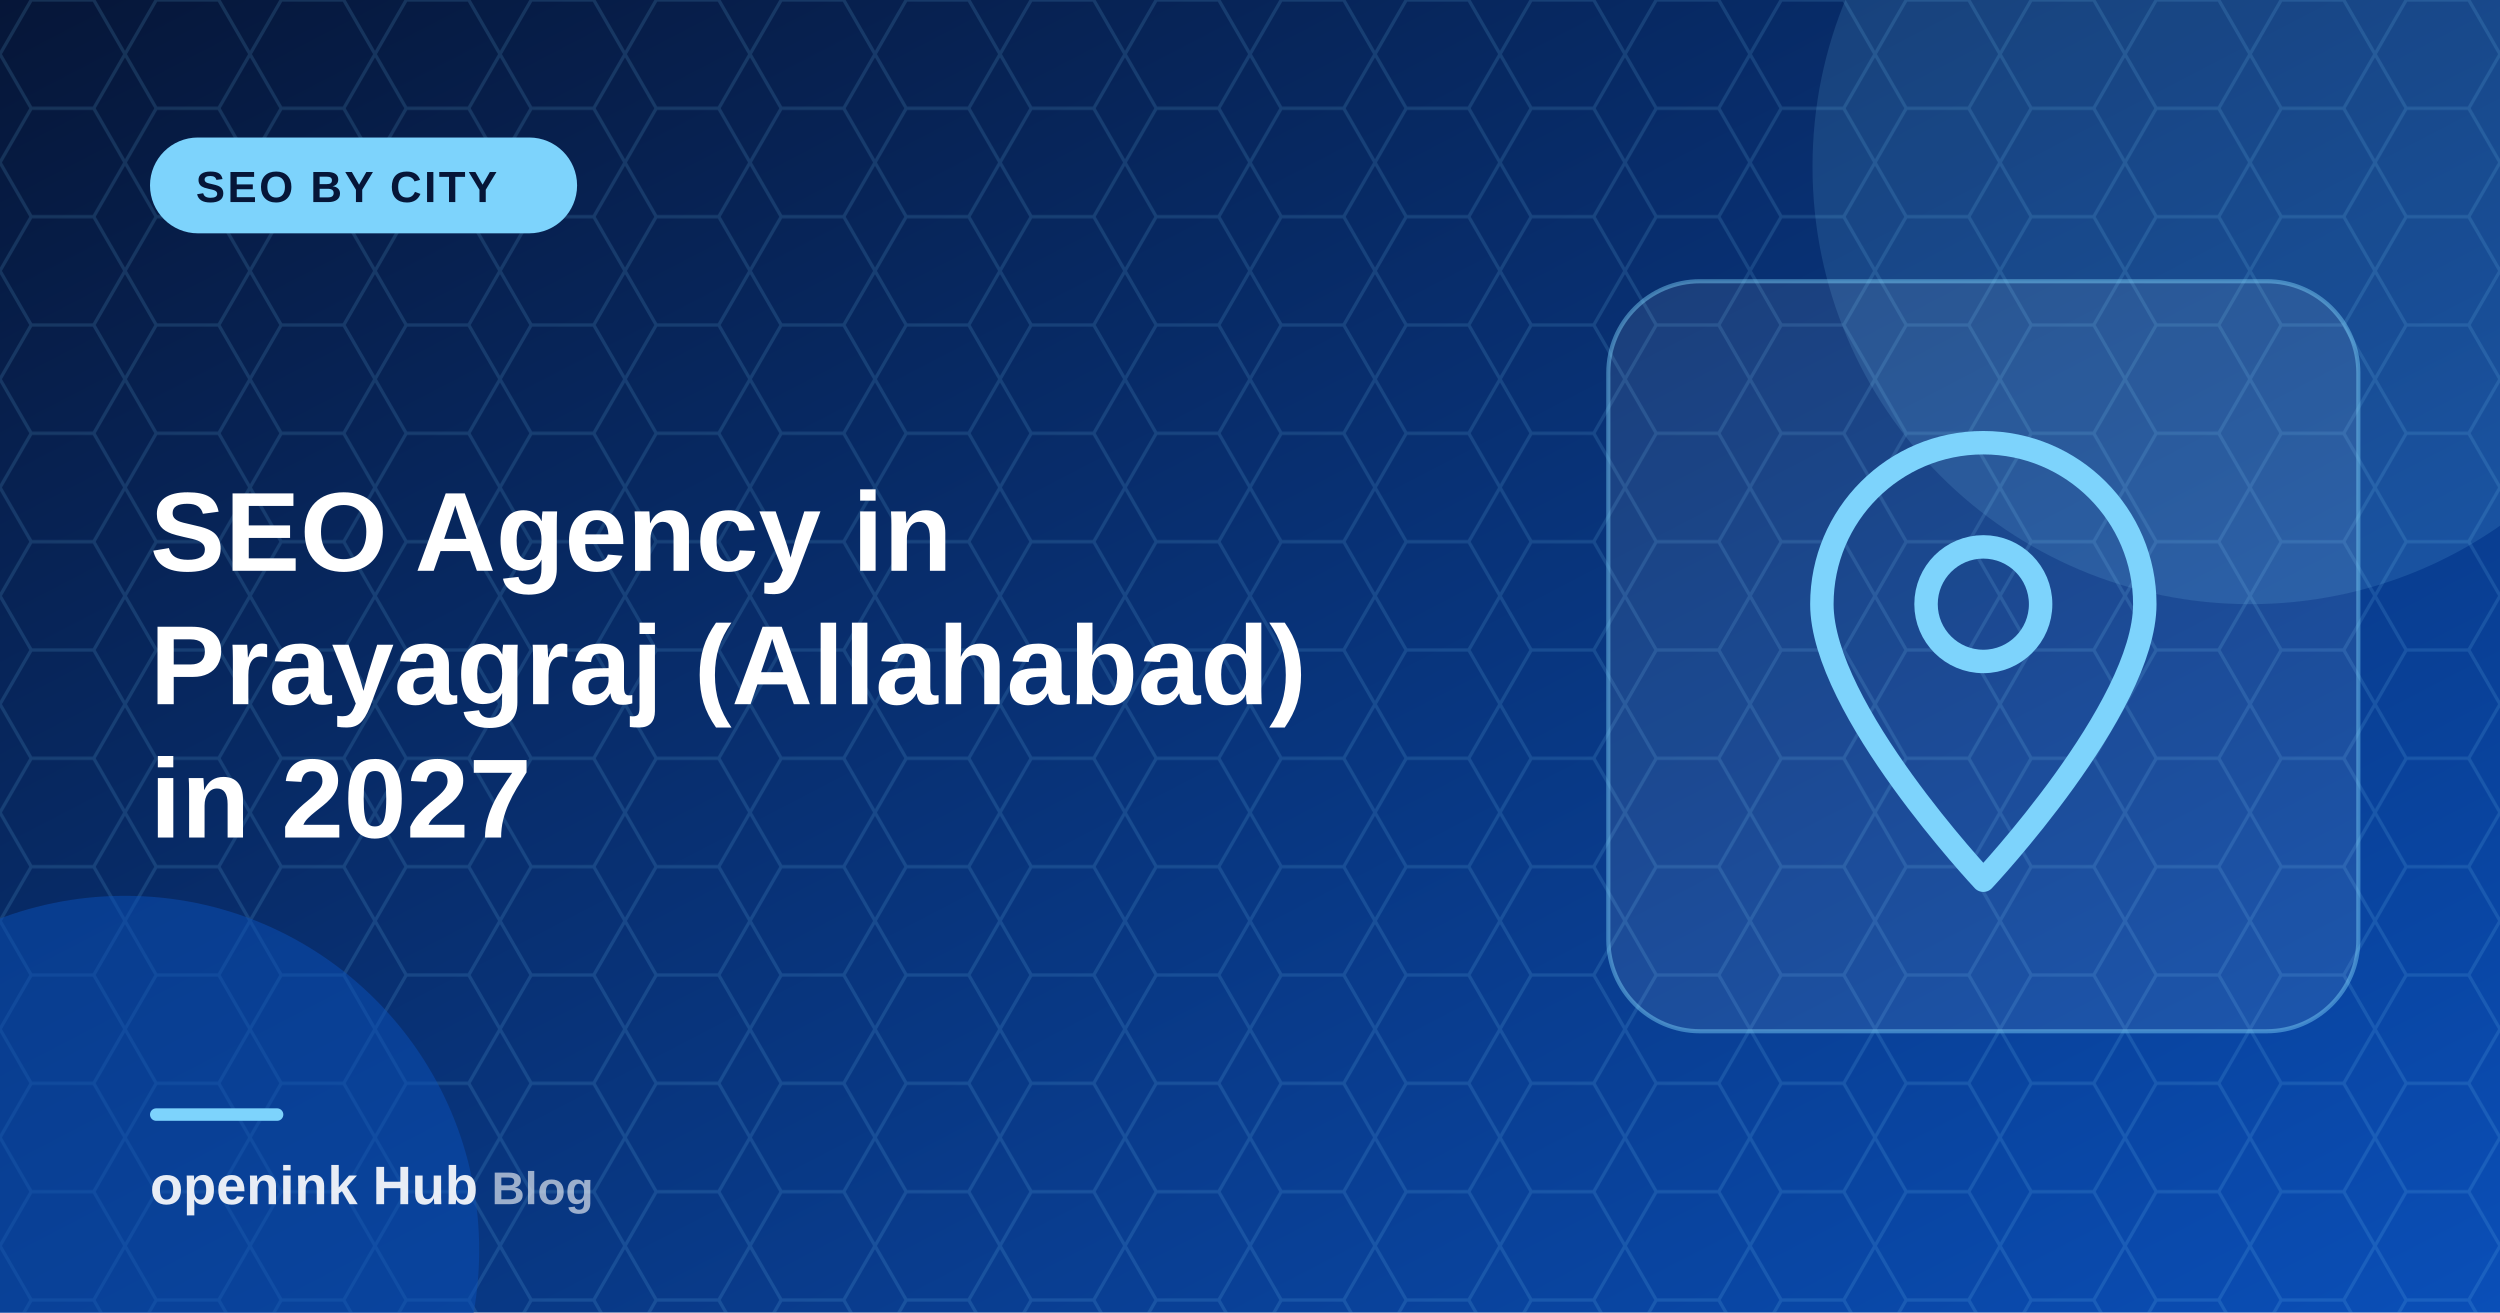
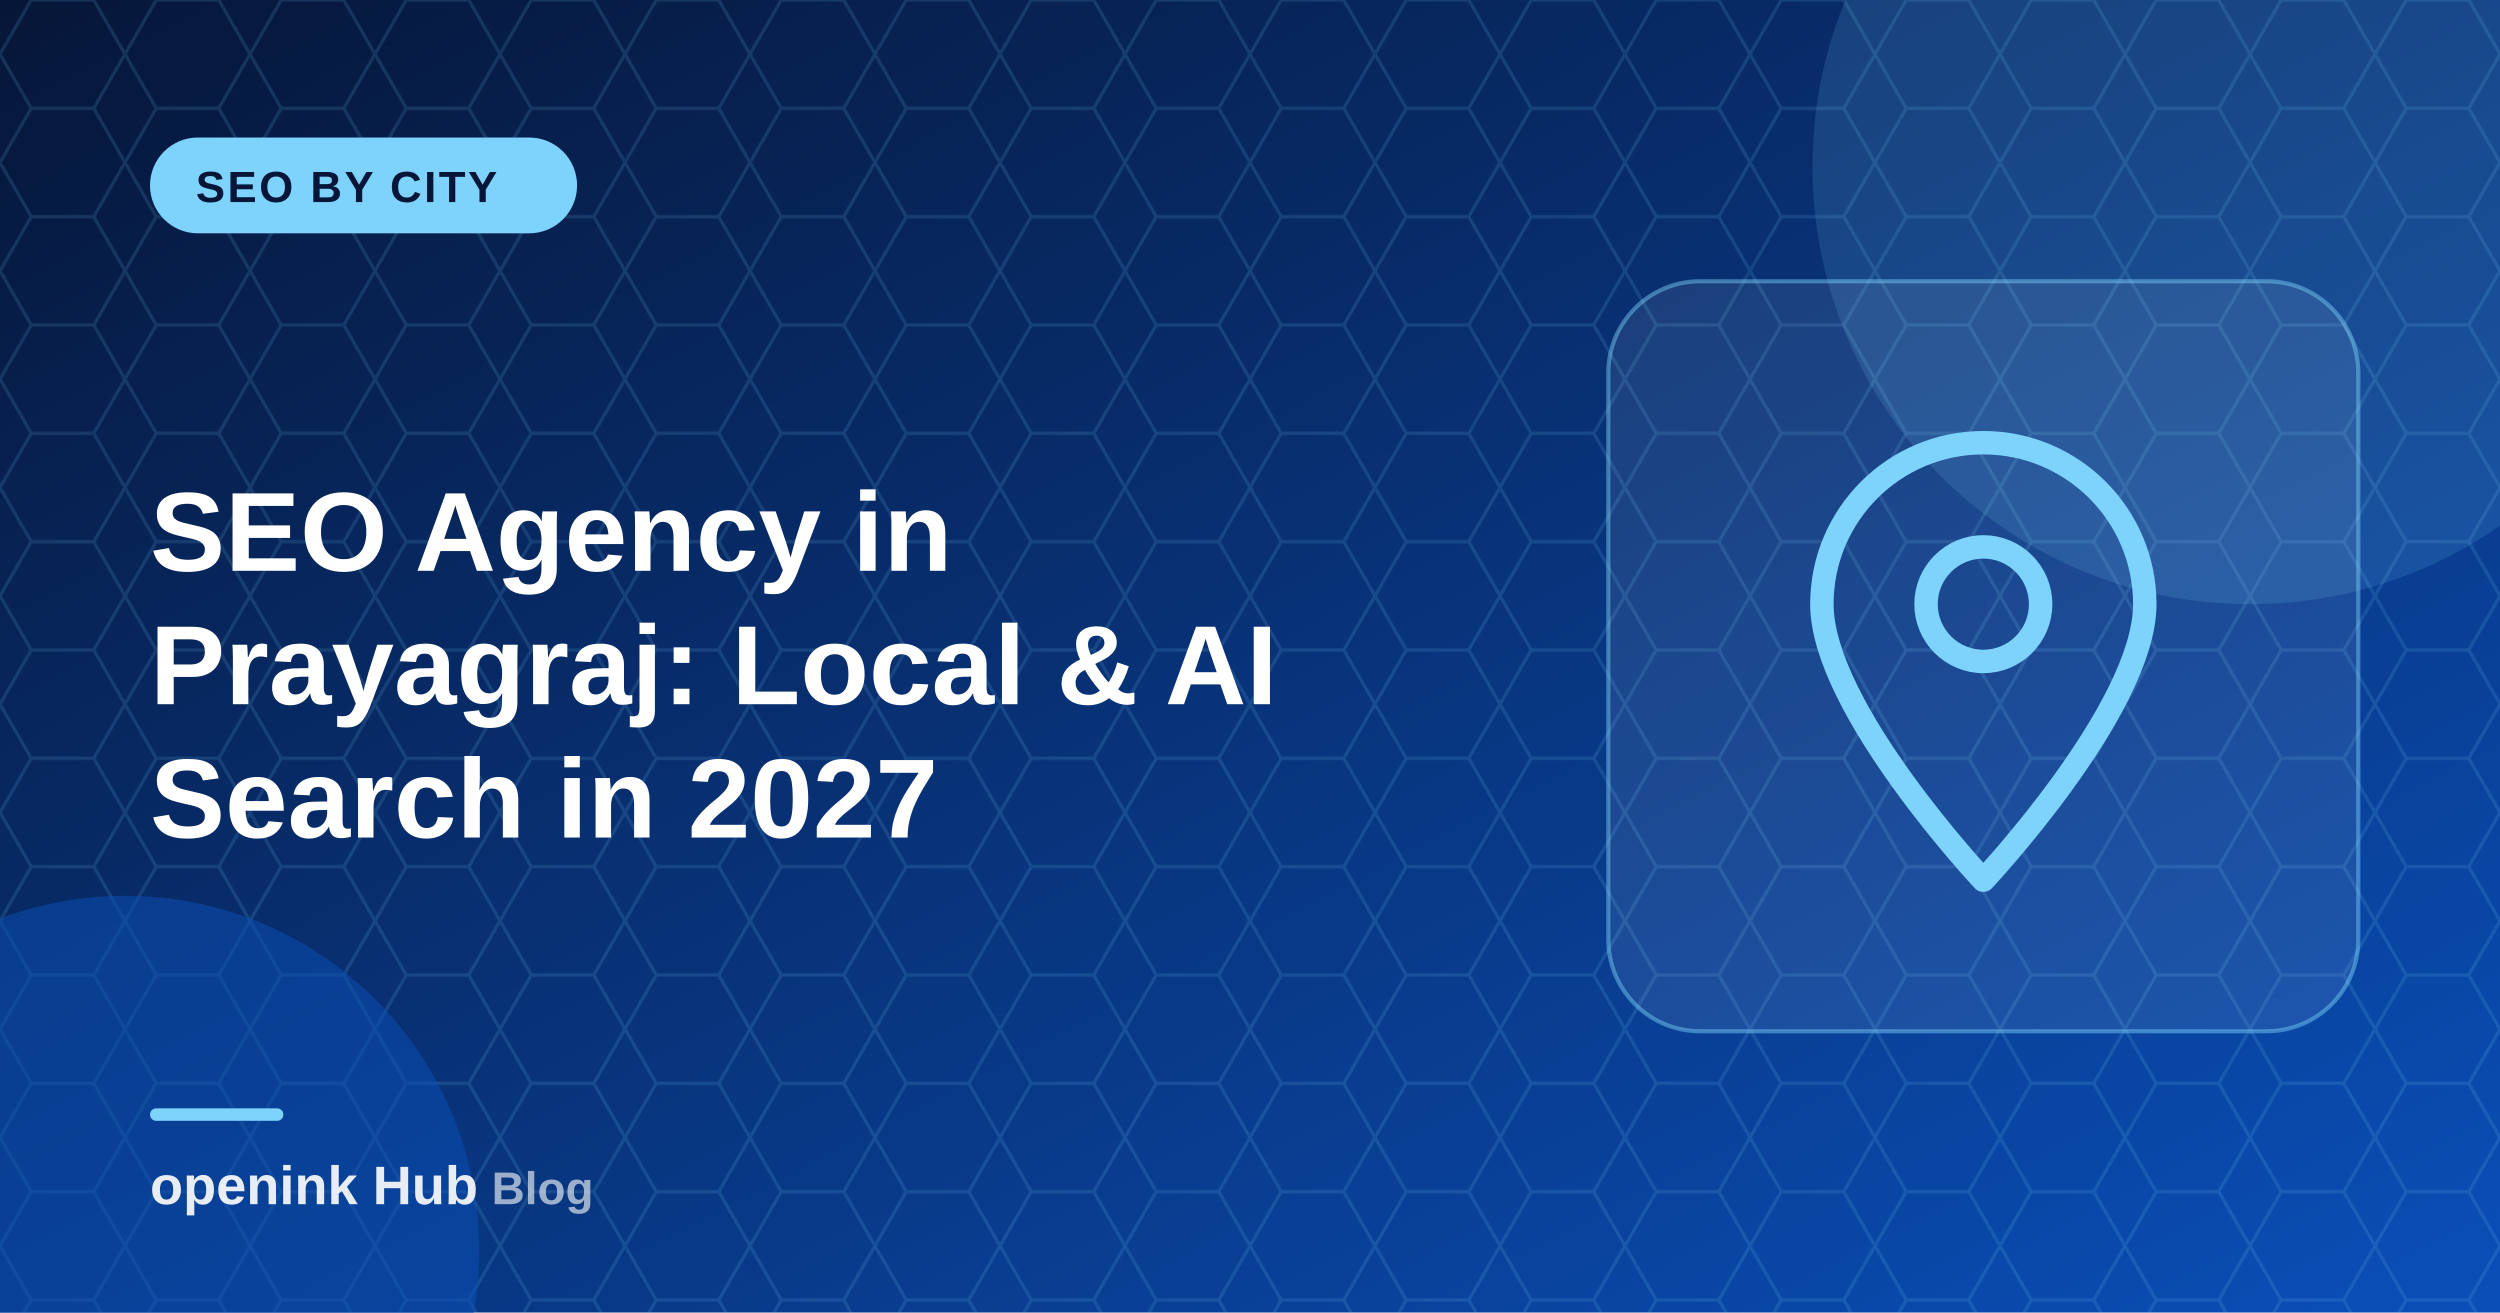
- <svg xmlns="http://www.w3.org/2000/svg" width="1200" height="630" viewBox="0 0 1200 630" role="img" aria-label="SEO Agency in Prayagraj (Allahabad) in 2027">
+ <svg xmlns="http://www.w3.org/2000/svg" width="1200" height="630" viewBox="0 0 1200 630" role="img" aria-label="SEO Agency in Prayagraj: Local &amp; AI Search in 2027">
  <defs>
    <linearGradient id="g" x1="0" y1="0" x2="1" y2="1">
      <stop offset="0" stop-color="#061638" />
      <stop offset="1" stop-color="#0a4fb8" />
    </linearGradient>
    <pattern id="p" width="60" height="52" patternUnits="userSpaceOnUse">
      <path d="M15 0h30l15 26-15 26H15L0 26Z" fill="none" stroke="#7dd3fc" stroke-width="1.6" />
    </pattern>
    <style>.ic{fill:none;stroke:#7dd3fc;stroke-width:9;stroke-linecap:round;stroke-linejoin:round}.ic .f{fill:#7dd3fc;stroke:none}</style>
  </defs>
  <rect width="1200" height="630" fill="url(#g)" />
  <rect width="1200" height="630" fill="url(#p)" opacity=".14" />
  <circle cx="1080" cy="80" r="210" fill="#7dd3fc" opacity=".14" />
  <circle cx="60" cy="600" r="170" fill="#0a4fb8" opacity=".5" />
  <rect x="772" y="135" width="360" height="360" rx="44" fill="#fff" fill-opacity=".08" stroke="#7dd3fc" stroke-opacity=".45" stroke-width="2" />
  <g class="ic" transform="translate(827 190) scale(1.25)">
    <path d="M100 186S38 120 38 80a62 62 0 0 1 124 0c0 40-62 106-62 106Z" />
    <circle cx="100" cy="80" r="22" />
  </g>
  <rect x="72" y="66" width="205" height="46" rx="23" fill="#7dd3fc" />
  <text x="94" y="97" fill="#061638" font-family="Segoe UI,Arial,sans-serif" font-size="21" font-weight="700" letter-spacing="1.2">SEO BY CITY</text>
  <text x="72" y="274" fill="#fff" font-family="Segoe UI,Arial,sans-serif" font-size="54" font-weight="800">SEO Agency in</text>
-   <text x="72" y="338" fill="#fff" font-family="Segoe UI,Arial,sans-serif" font-size="54" font-weight="800">Prayagraj (Allahabad)</text>
-   <text x="72" y="402" fill="#fff" font-family="Segoe UI,Arial,sans-serif" font-size="54" font-weight="800">in 2027</text>
+   <text x="72" y="338" fill="#fff" font-family="Segoe UI,Arial,sans-serif" font-size="54" font-weight="800">Prayagraj: Local &amp; AI</text>
+   <text x="72" y="402" fill="#fff" font-family="Segoe UI,Arial,sans-serif" font-size="54" font-weight="800">Search in 2027</text>
  <rect x="72" y="532" width="64" height="6" rx="3" fill="#7dd3fc" />
  <text x="72" y="578" fill="#fff" fill-opacity=".9" font-family="Segoe UI,Arial,sans-serif" font-size="26" font-weight="700">openink Hub</text>
  <text x="236" y="578" fill="#fff" fill-opacity=".6" font-family="Segoe UI,Arial,sans-serif" font-size="22" font-weight="600">Blog</text>
</svg>
